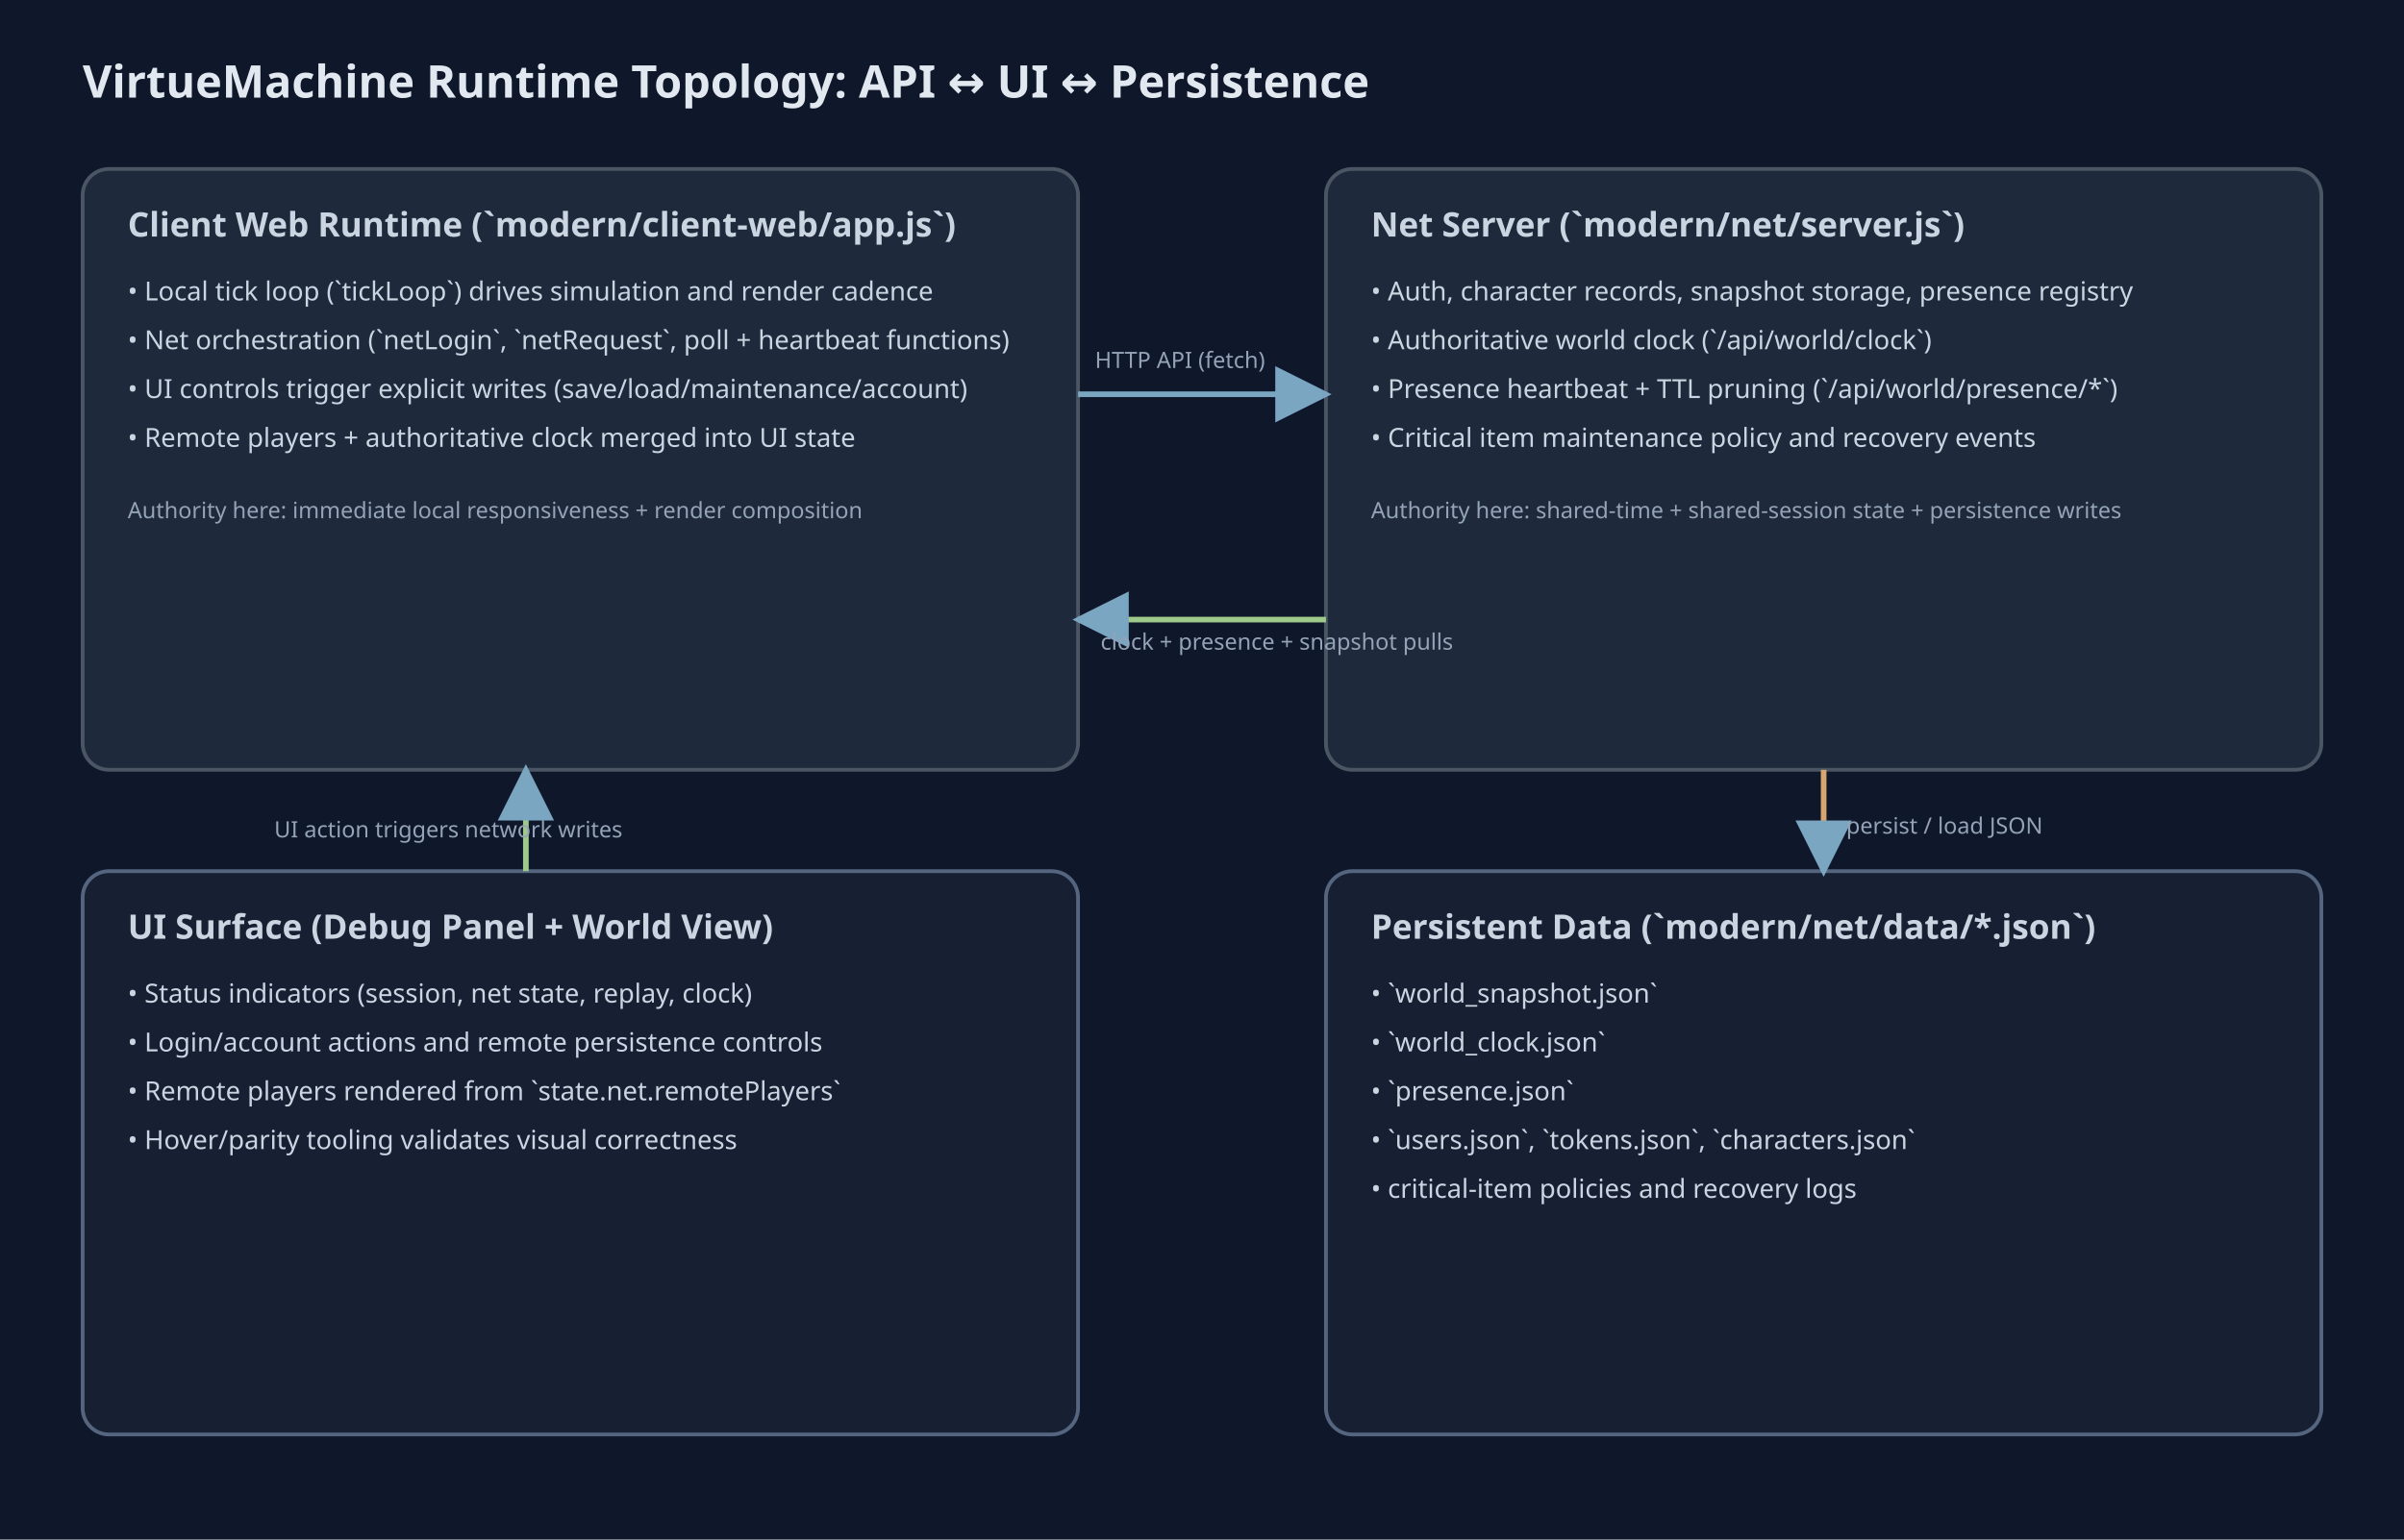
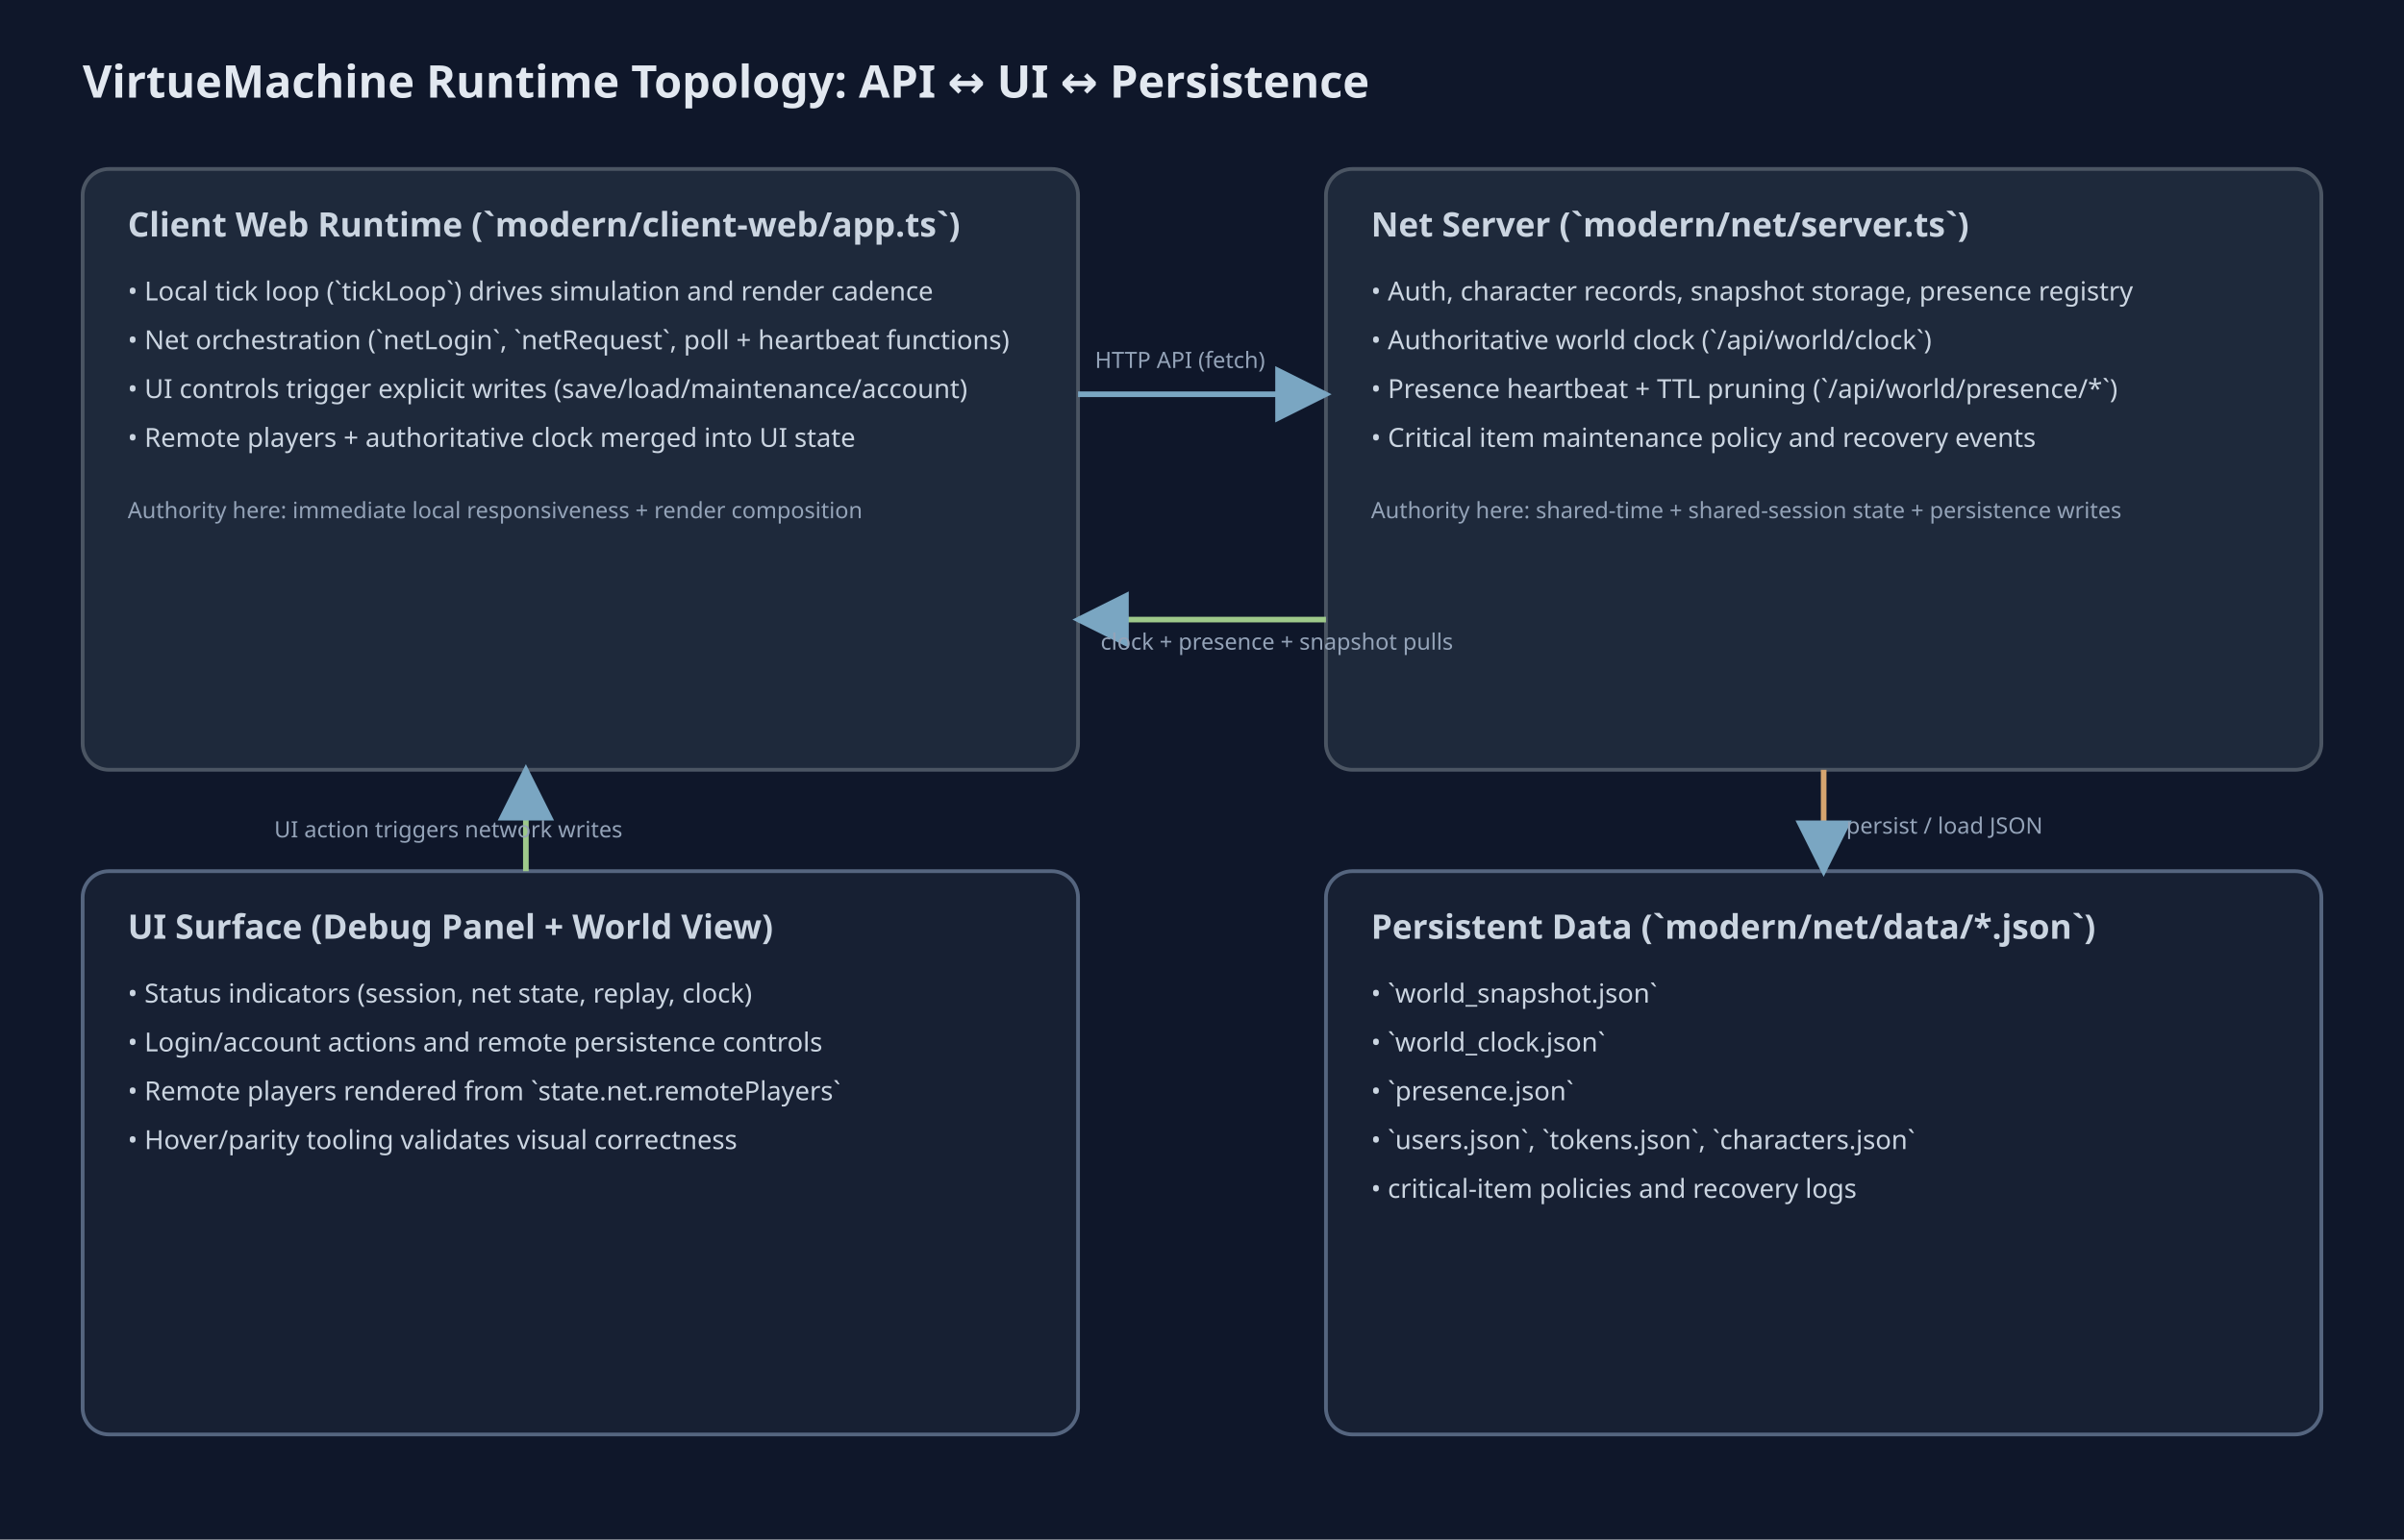
<svg xmlns="http://www.w3.org/2000/svg" width="1280" height="820" viewBox="0 0 1280 820" role="img" aria-labelledby="title desc">
  <defs>
    <marker id="arrow" markerWidth="10" markerHeight="10" refX="9" refY="5" orient="auto">
      <path d="M0,0 L10,5 L0,10 Z" fill="#7aa6c2" />
    </marker>
    <style>
      .bg { fill: #0f172a; }
      .panel { fill: #1e293b; stroke: #4b5563; stroke-width: 2; rx: 14; }
      .panel2 { fill: #172033; stroke: #55657f; stroke-width: 2; rx: 14; }
      .title { fill: #e2e8f0; font: 700 24px 'Segoe UI', sans-serif; }
      .h2 { fill: #cbd5e1; font: 700 18px 'Segoe UI', sans-serif; }
      .txt { fill: #cbd5e1; font: 14px 'Segoe UI', sans-serif; }
      .small { fill: #94a3b8; font: 12px 'Segoe UI', sans-serif; }
      .line { stroke: #7aa6c2; stroke-width: 3; fill: none; marker-end: url(#arrow); }
      .line2 { stroke: #9ec98a; stroke-width: 3; fill: none; marker-end: url(#arrow); }
      .line3 { stroke: #d7a56f; stroke-width: 3; fill: none; marker-end: url(#arrow); }
    </style>
  </defs>
  <rect class="bg" x="0" y="0" width="1280" height="820" />
  <text class="title" x="44" y="52">VirtueMachine Runtime Topology: API ↔ UI ↔ Persistence</text>
  <rect class="panel" x="44" y="90" width="530" height="320" />
-   <text class="h2" x="68" y="126">Client Web Runtime (`modern/client-web/app.js`)</text>
+   <text class="h2" x="68" y="126">Client Web Runtime (`modern/client-web/app.ts`)</text>
  <text class="txt" x="68" y="160">• Local tick loop (`tickLoop`) drives simulation and render cadence</text>
  <text class="txt" x="68" y="186">• Net orchestration (`netLogin`, `netRequest`, poll + heartbeat functions)</text>
  <text class="txt" x="68" y="212">• UI controls trigger explicit writes (save/load/maintenance/account)</text>
  <text class="txt" x="68" y="238">• Remote players + authoritative clock merged into UI state</text>
  <text class="small" x="68" y="276">Authority here: immediate local responsiveness + render composition</text>
  <rect class="panel" x="706" y="90" width="530" height="320" />
-   <text class="h2" x="730" y="126">Net Server (`modern/net/server.js`)</text>
+   <text class="h2" x="730" y="126">Net Server (`modern/net/server.ts`)</text>
  <text class="txt" x="730" y="160">• Auth, character records, snapshot storage, presence registry</text>
  <text class="txt" x="730" y="186">• Authoritative world clock (`/api/world/clock`)</text>
  <text class="txt" x="730" y="212">• Presence heartbeat + TTL pruning (`/api/world/presence/*`)</text>
  <text class="txt" x="730" y="238">• Critical item maintenance policy and recovery events</text>
  <text class="small" x="730" y="276">Authority here: shared-time + shared-session state + persistence writes</text>
  <rect class="panel2" x="706" y="464" width="530" height="300" />
  <text class="h2" x="730" y="500">Persistent Data (`modern/net/data/*.json`)</text>
  <text class="txt" x="730" y="534">• `world_snapshot.json`</text>
  <text class="txt" x="730" y="560">• `world_clock.json`</text>
  <text class="txt" x="730" y="586">• `presence.json`</text>
  <text class="txt" x="730" y="612">• `users.json`, `tokens.json`, `characters.json`</text>
  <text class="txt" x="730" y="638">• critical-item policies and recovery logs</text>
  <rect class="panel2" x="44" y="464" width="530" height="300" />
  <text class="h2" x="68" y="500">UI Surface (Debug Panel + World View)</text>
  <text class="txt" x="68" y="534">• Status indicators (session, net state, replay, clock)</text>
  <text class="txt" x="68" y="560">• Login/account actions and remote persistence controls</text>
  <text class="txt" x="68" y="586">• Remote players rendered from `state.net.remotePlayers`</text>
  <text class="txt" x="68" y="612">• Hover/parity tooling validates visual correctness</text>
  <path class="line" d="M574,210 C640,210 640,210 706,210" />
  <text class="small" x="583" y="196">HTTP API (fetch)</text>
  <path class="line2" d="M706,330 C640,330 640,330 574,330" />
  <text class="small" x="586" y="346">clock + presence + snapshot pulls</text>
  <path class="line3" d="M971,410 C971,438 971,438 971,464" />
  <text class="small" x="983" y="444">persist / load JSON</text>
  <path class="line2" d="M280,464 C280,438 280,438 280,410" />
  <text class="small" x="146" y="446">UI action triggers network writes</text>
</svg>
